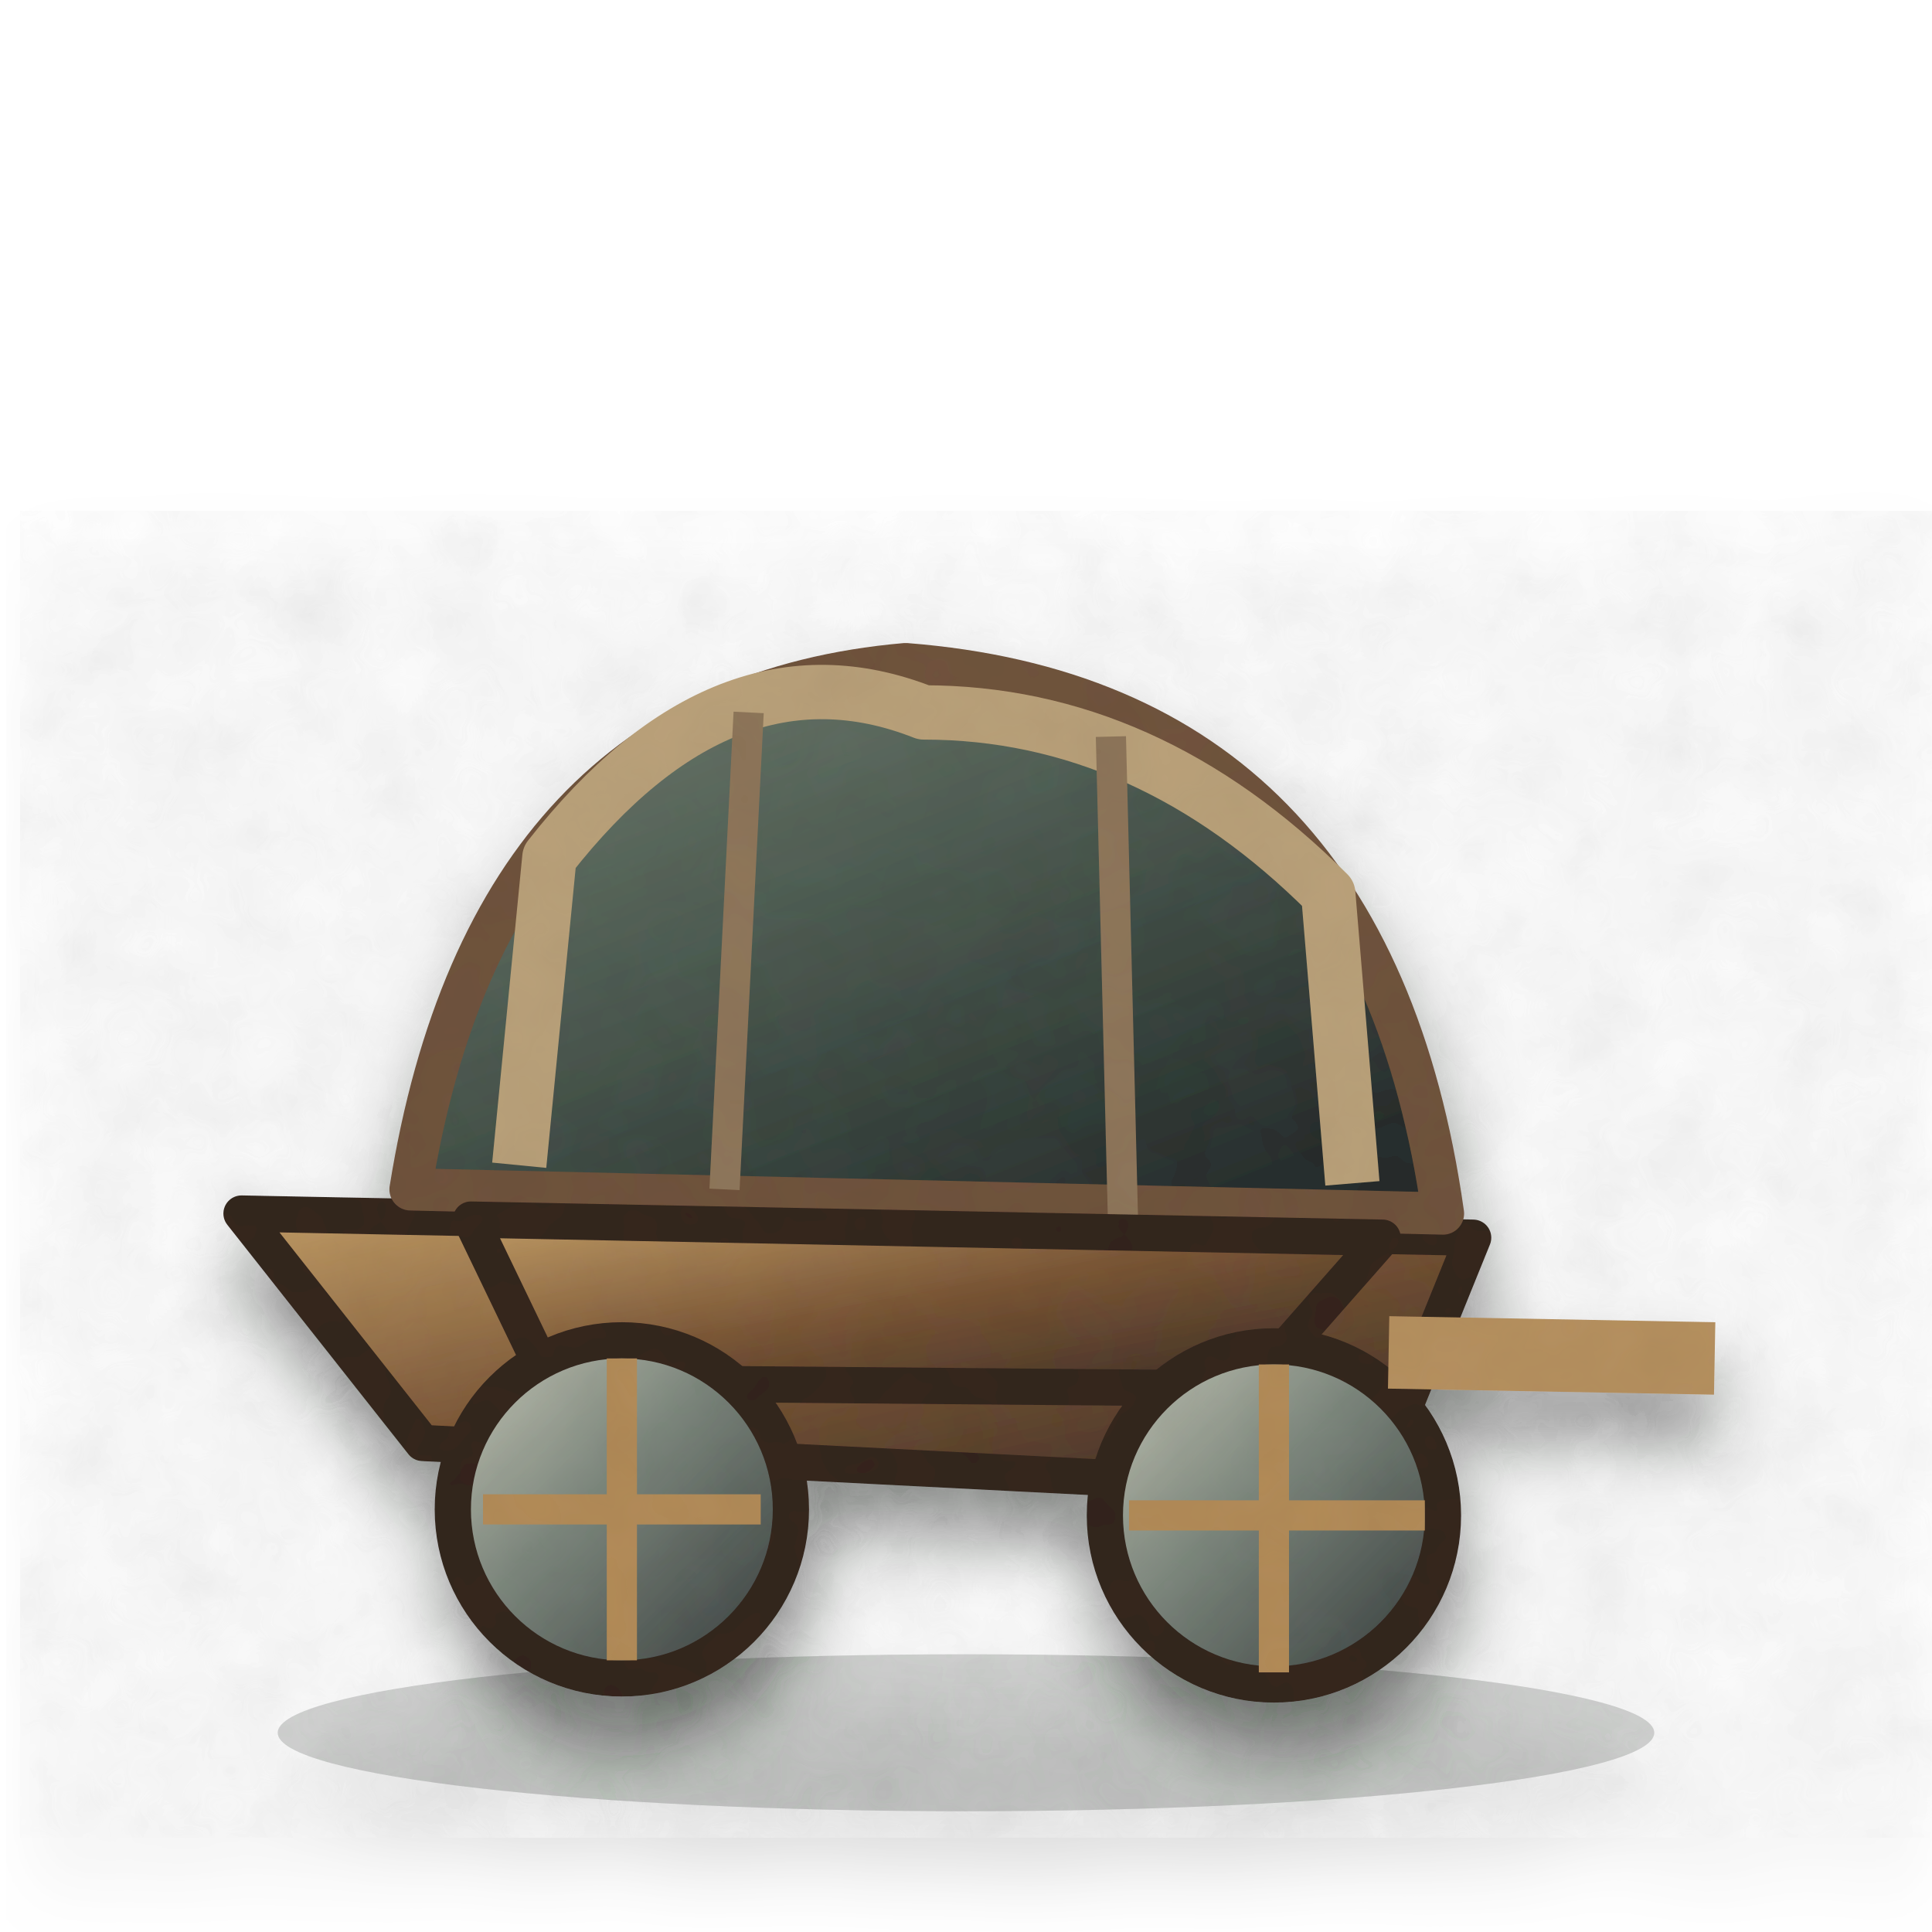
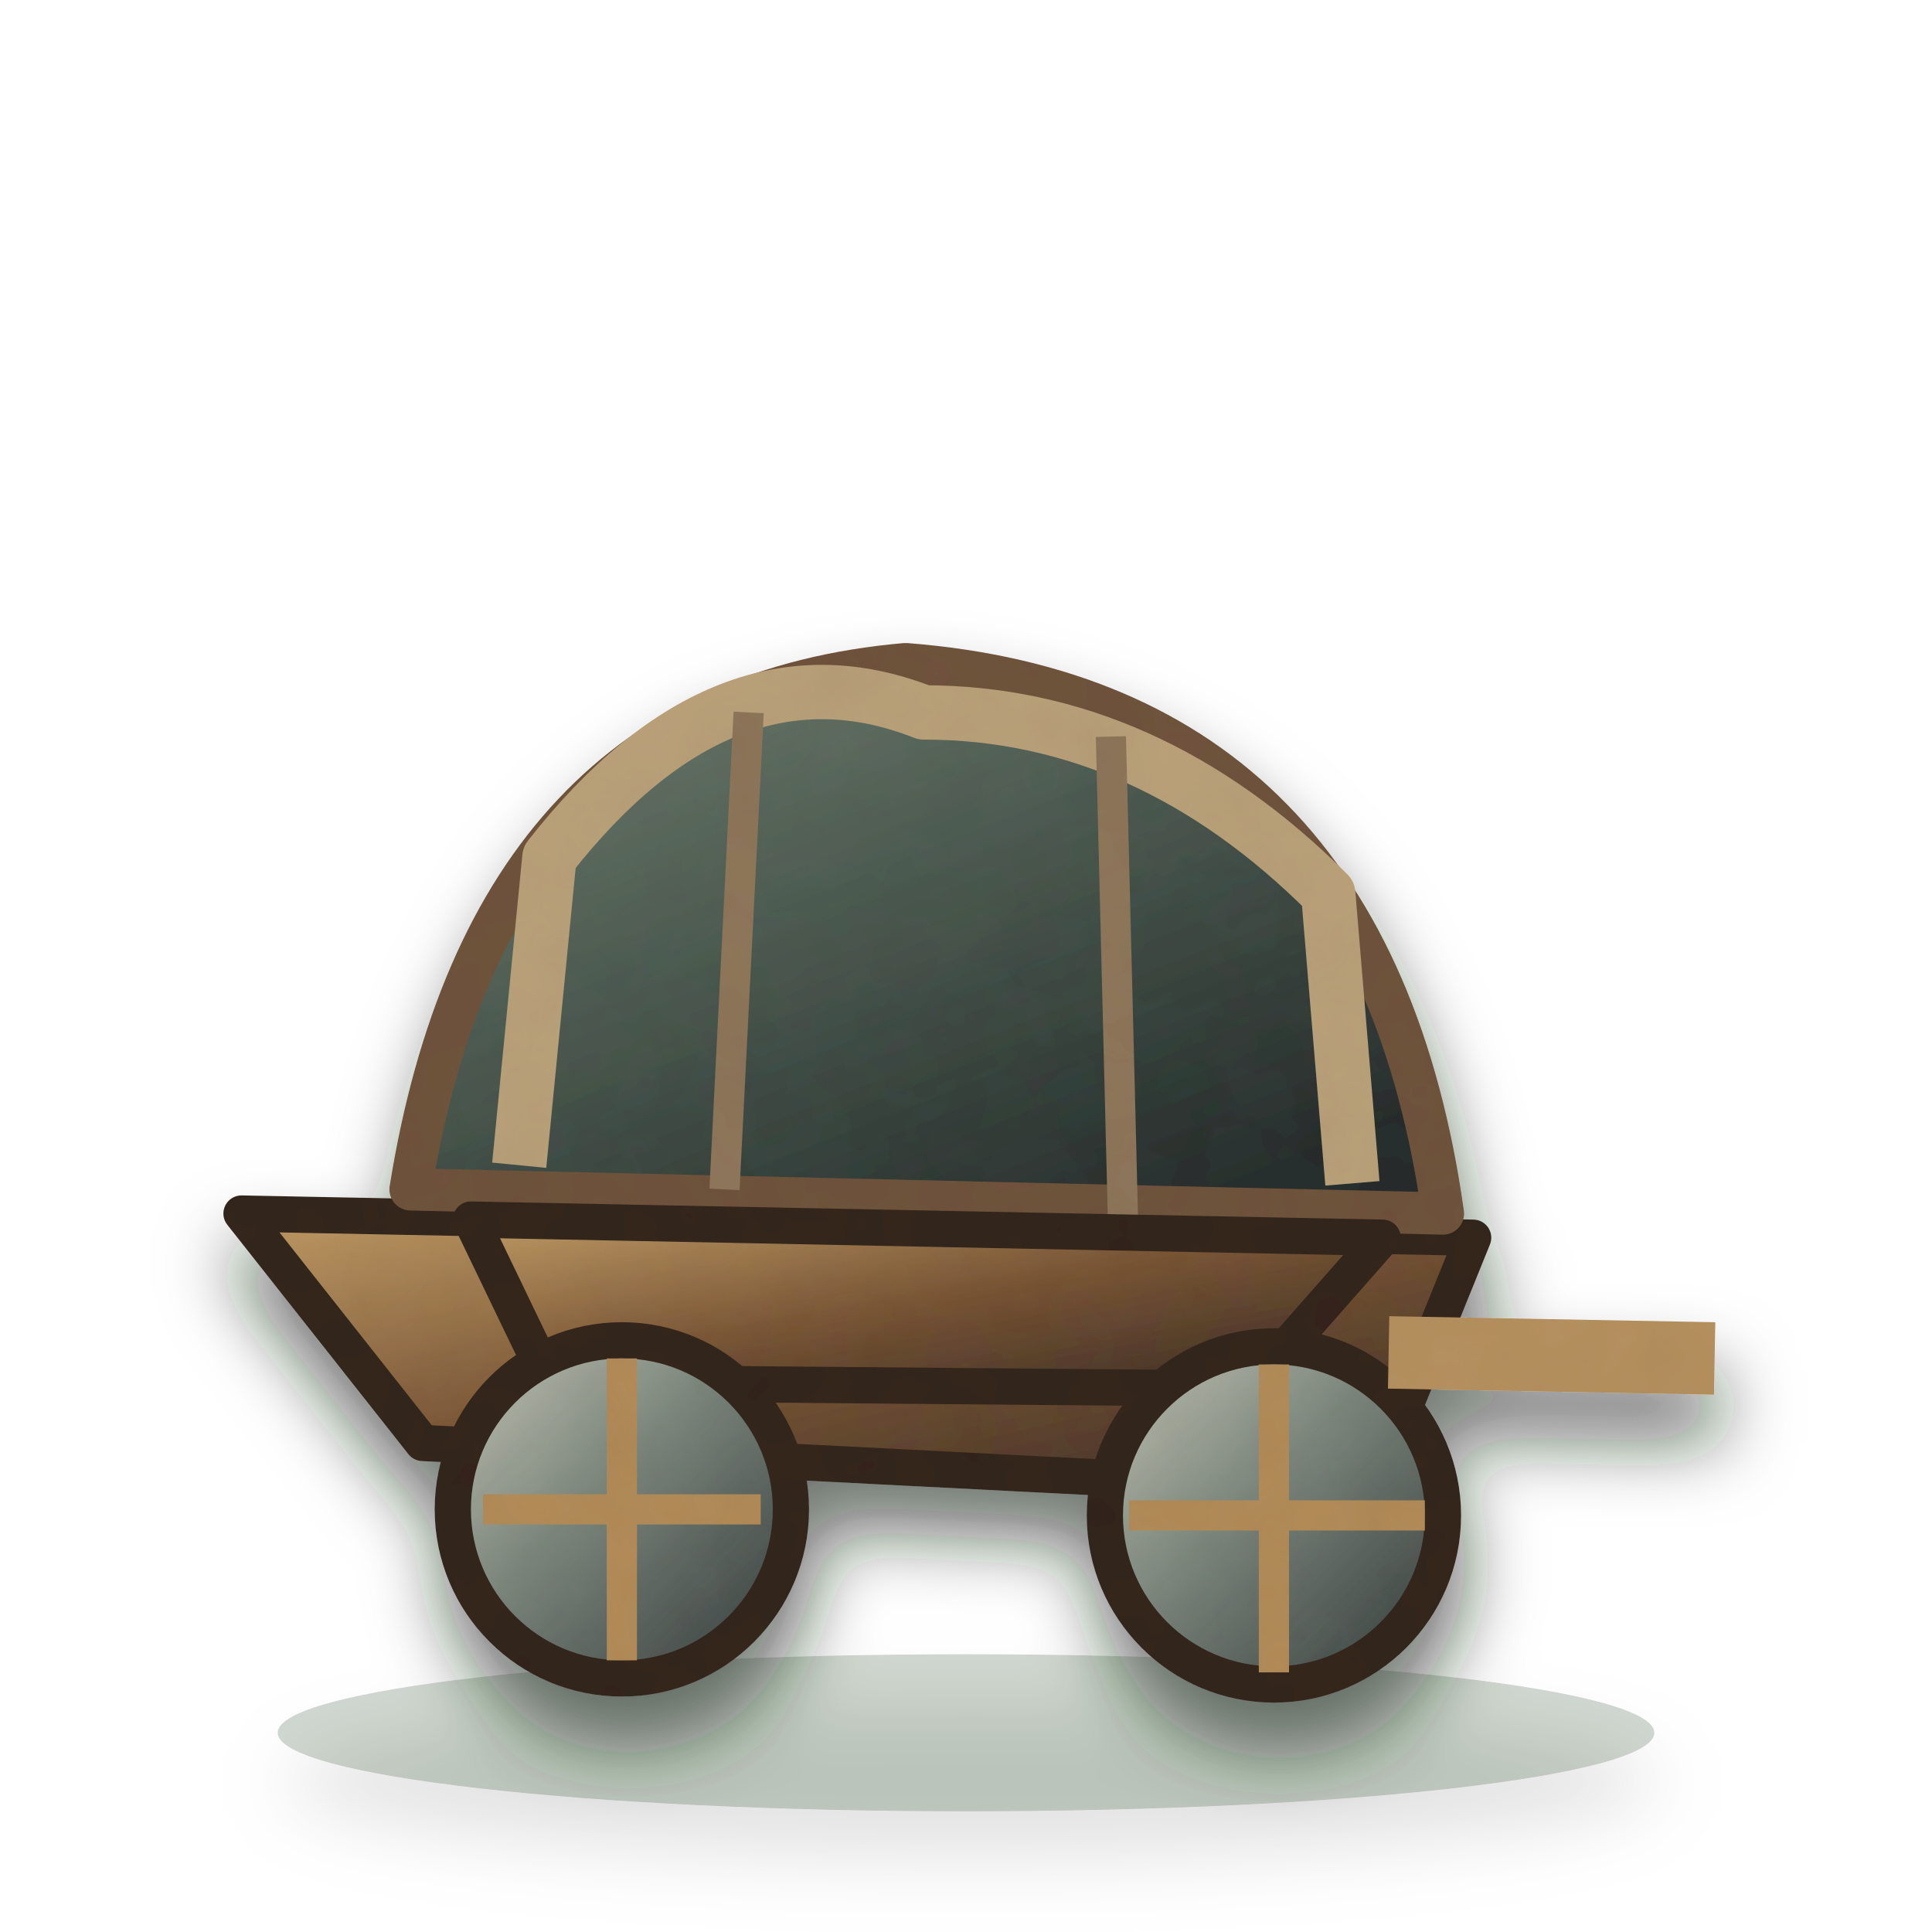
<svg xmlns="http://www.w3.org/2000/svg" viewBox="0 0 320 320" role="img" aria-label="wagon">
  <defs>
    <linearGradient id="hide" x1="0" y1="0" x2="1" y2="1">
      <stop stop-color="#c1a47e" />
      <stop offset=".43" stop-color="#8d7860" />
      <stop offset=".74" stop-color="#5a554a" />
      <stop offset="1" stop-color="#302f2a" />
    </linearGradient>
    <linearGradient id="cloth" x1="0" y1="0" x2=".75" y2="1">
      <stop stop-color="#738071" />
      <stop offset=".45" stop-color="#4f5d53" />
      <stop offset="1" stop-color="#272e2d" />
    </linearGradient>
    <linearGradient id="wood" x1="0" y1="0" x2="1" y2="1">
      <stop stop-color="#c09b65" />
      <stop offset=".5" stop-color="#785436" />
      <stop offset="1" stop-color="#382c25" />
    </linearGradient>
    <linearGradient id="iron" x1="0" y1="0" x2="1" y2="1">
      <stop stop-color="#c6c7b7" />
      <stop offset=".43" stop-color="#7d877d" />
      <stop offset="1" stop-color="#343a3a" />
    </linearGradient>
    <linearGradient id="bone" x1="0" y1="0" x2="1" y2="1">
      <stop stop-color="#e3cba3" />
      <stop offset=".42" stop-color="#a48d72" />
      <stop offset="1" stop-color="#555447" />
    </linearGradient>
    <linearGradient id="feather" x1="0" y1="0" x2="1" y2="1">
      <stop stop-color="#dec08c" />
      <stop offset=".45" stop-color="#ac875a" />
      <stop offset="1" stop-color="#574534" />
    </linearGradient>
    <filter id="texture" x="-15%" y="-15%" width="130%" height="130%">
      <feTurbulence type="fractalNoise" baseFrequency=".085" numOctaves="3" seed="11" result="n" />
      <feColorMatrix in="n" type="saturate" values="0" result="s" />
      <feComponentTransfer in="s" result="a">
        <feFuncA type="linear" slope=".13" />
      </feComponentTransfer>
-       <feBlend in="SourceGraphic" in2="a" mode="multiply" />
+       <feComposite in="a" in2="SourceAlpha" operator="in" result="clip" />
+       <feBlend in="SourceGraphic" in2="clip" mode="multiply" />
    </filter>
    <filter id="shadow" x="-30%" y="-30%" width="160%" height="160%">
      <feDropShadow dx="1" dy="8" stdDeviation="6" flood-color="#1a1b17" flood-opacity=".6" />
    </filter>
  </defs>
  <g filter="url(#shadow)">
    <ellipse cx="160" cy="287" rx="114" ry="13" fill="#141916" opacity=".18" />
    <g filter="url(#texture)">
      <g stroke="#34251e" stroke-width="6" stroke-linejoin="round">
        <path d="M40 201L244 205L227 247L70 239Z" fill="url(#wood)" />
        <path d="M68 197Q81 116 150 110Q227 116 239 201Z" fill="url(#cloth)" stroke="#70523c" stroke-width="7" />
        <path d="M86 193L91 142Q120 105 153 118Q190 118 220 148L224 196" fill="none" stroke="#b9a079" stroke-width="9" />
        <path d="M124 118L120 197M184 122L186 202" stroke="#8e765a" stroke-width="5" />
        <path d="M78 202L229 205L207 230L91 229Z" fill="url(#wood)" />
        <circle cx="103" cy="250" r="28" fill="url(#iron)" />
        <circle cx="211" cy="251" r="28" fill="url(#iron)" />
        <path d="M103 225V275M80 250H126M211 226V277M187 251H236" stroke="#b28b58" stroke-width="5" />
        <path d="M230 224L284 225" stroke="#b5905f" stroke-width="12" />
      </g>
    </g>
  </g>
</svg>
